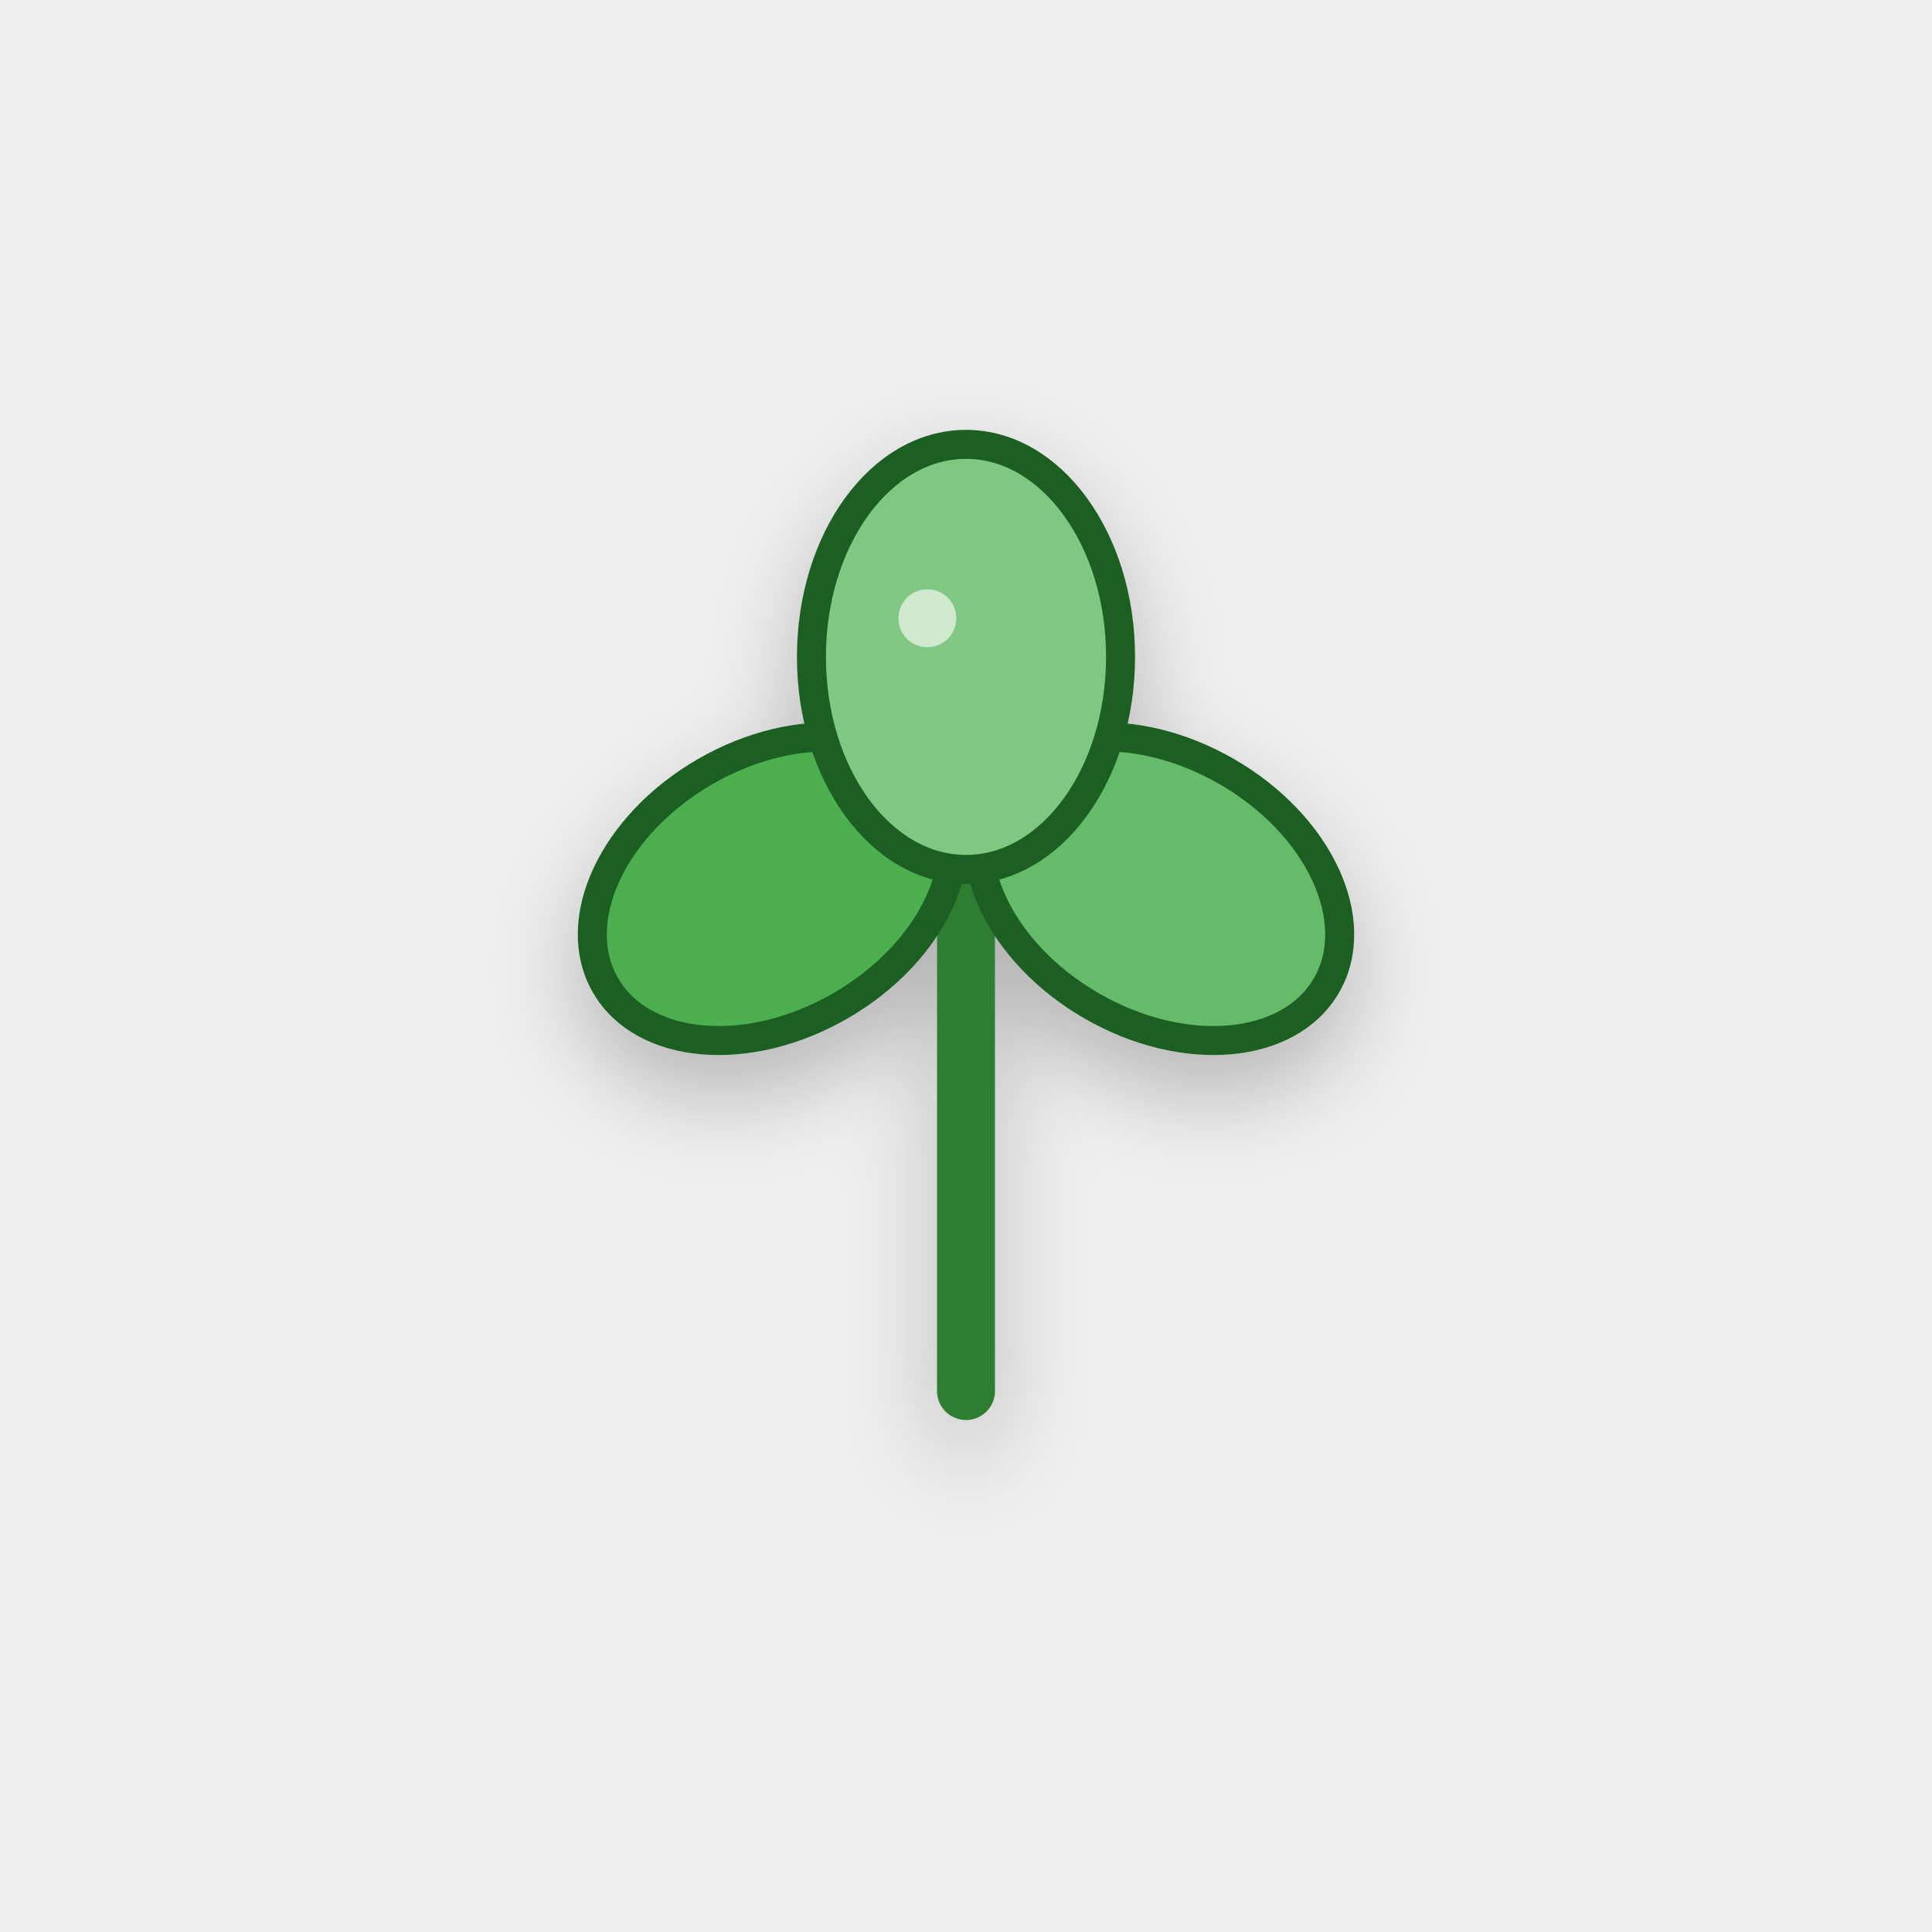
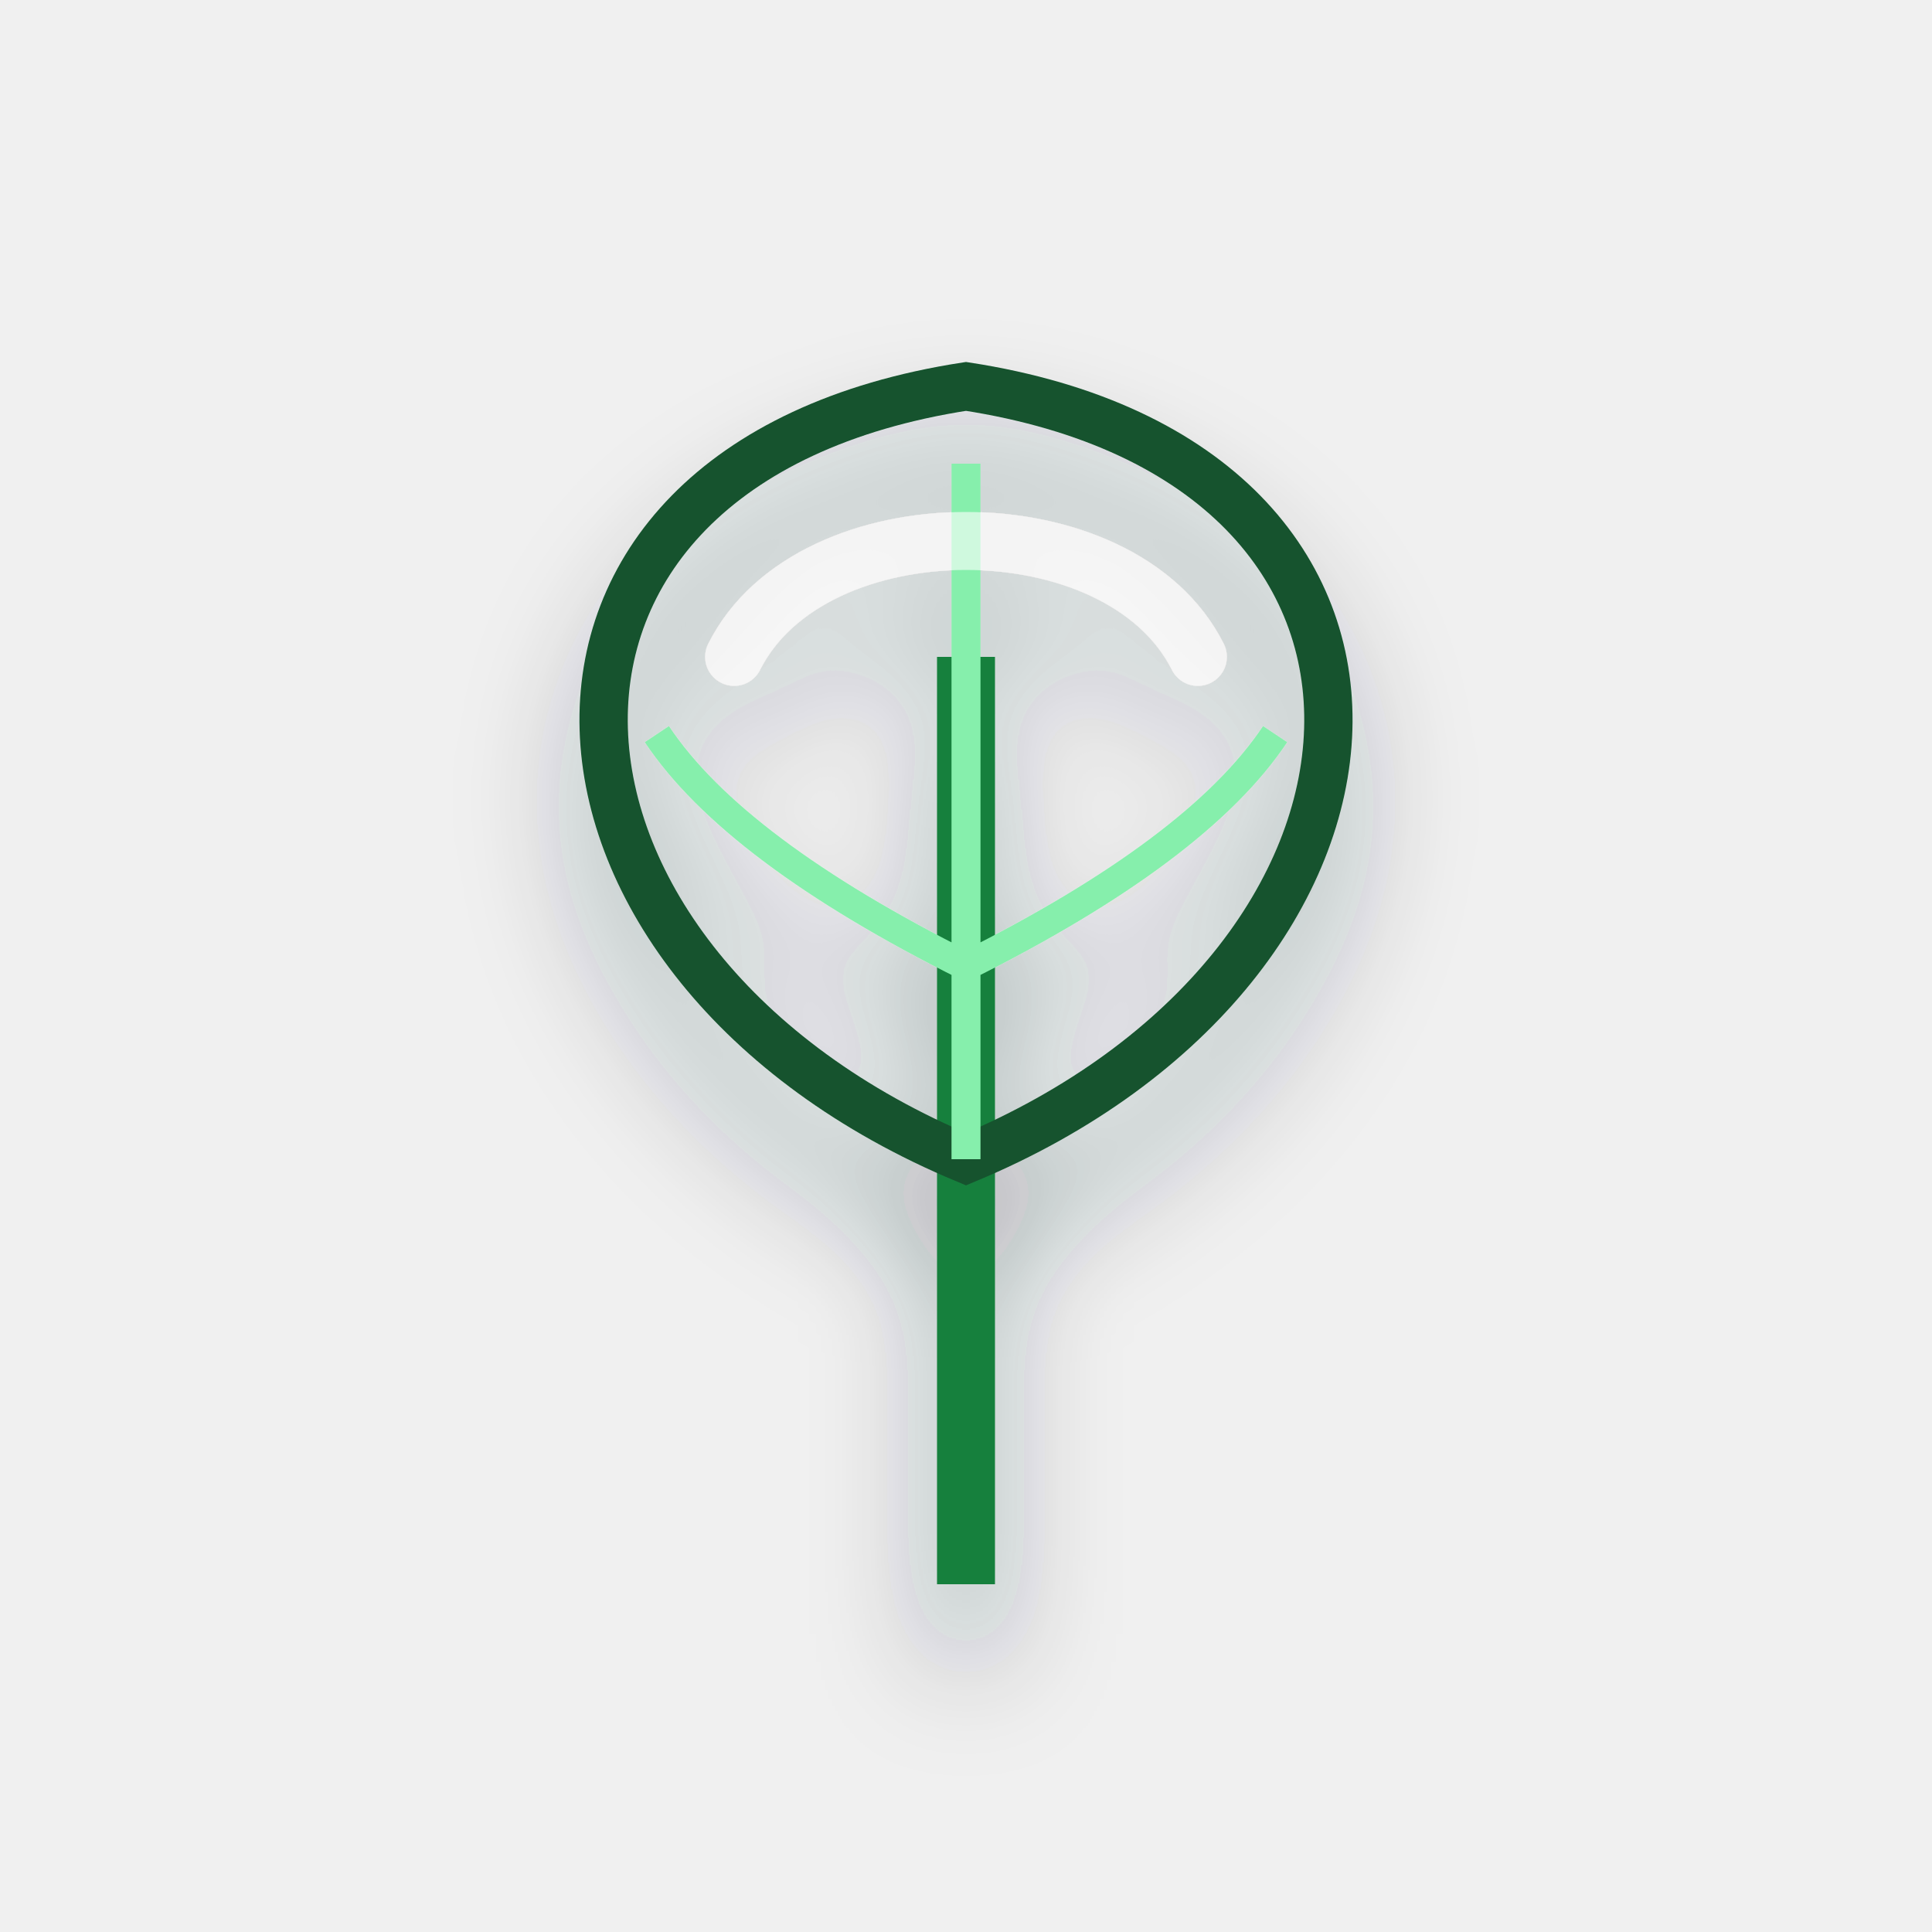
<svg xmlns="http://www.w3.org/2000/svg" viewBox="0 0 100 100" width="100%" height="100%">
  <defs>
-     <filter id="glow-garden_2" x="-20%" y="-20%" width="140%" height="140%">
-       <feDropShadow dx="0" dy="2" stdDeviation="2.5" flood-color="#000" flood-opacity="0.25" />
+     <filter id="shadow-garden_2" x="-30%" y="-30%" width="160%" height="160%">
+       <feDropShadow dx="0" dy="4" stdDeviation="3" flood-color="#1e293b" flood-opacity="0.35" />
    </filter>
  </defs>
-   <g filter="url(#glow-garden_2)">
-     <path d="M50 72 L50 36" stroke="#2E7D32" stroke-width="3" stroke-linecap="round" />
-     <ellipse cx="40" cy="46" rx="10" ry="7" transform="rotate(-30 40 46)" fill="#4CAF50" stroke="#1B5E20" stroke-width="1.5" />
-     <ellipse cx="60" cy="46" rx="10" ry="7" transform="rotate(30 60 46)" fill="#66BB6A" stroke="#1B5E20" stroke-width="1.5" />
-     <ellipse cx="50" cy="34" rx="8" ry="11" fill="#81C784" stroke="#1B5E20" stroke-width="1.5" />
-     <circle cx="48" cy="32" r="1.5" fill="#FFF" opacity="0.6" />
+   <g filter="url(#shadow-garden_2)">
+     <path d="M50 82 Q50 52 50 34" stroke="#15803d" stroke-width="3" fill="none" />
+     <path d="M50 60 C26 50 24 24 50 20 C76 24 74 50 50 60 Z" fill="url(#leafGrad)" stroke="#14532d" stroke-width="2.5" />
+     <path d="M50 60 L50 24 M50 50 Q38 44 34 38 M50 50 Q62 44 66 38" stroke="#86efac" stroke-width="1.5" fill="none" />
+     <path d="M38 34 C42 26 58 26 62 34" stroke="#ffffff" stroke-width="3" stroke-linecap="round" fill="none" opacity="0.6" />
  </g>
</svg>
